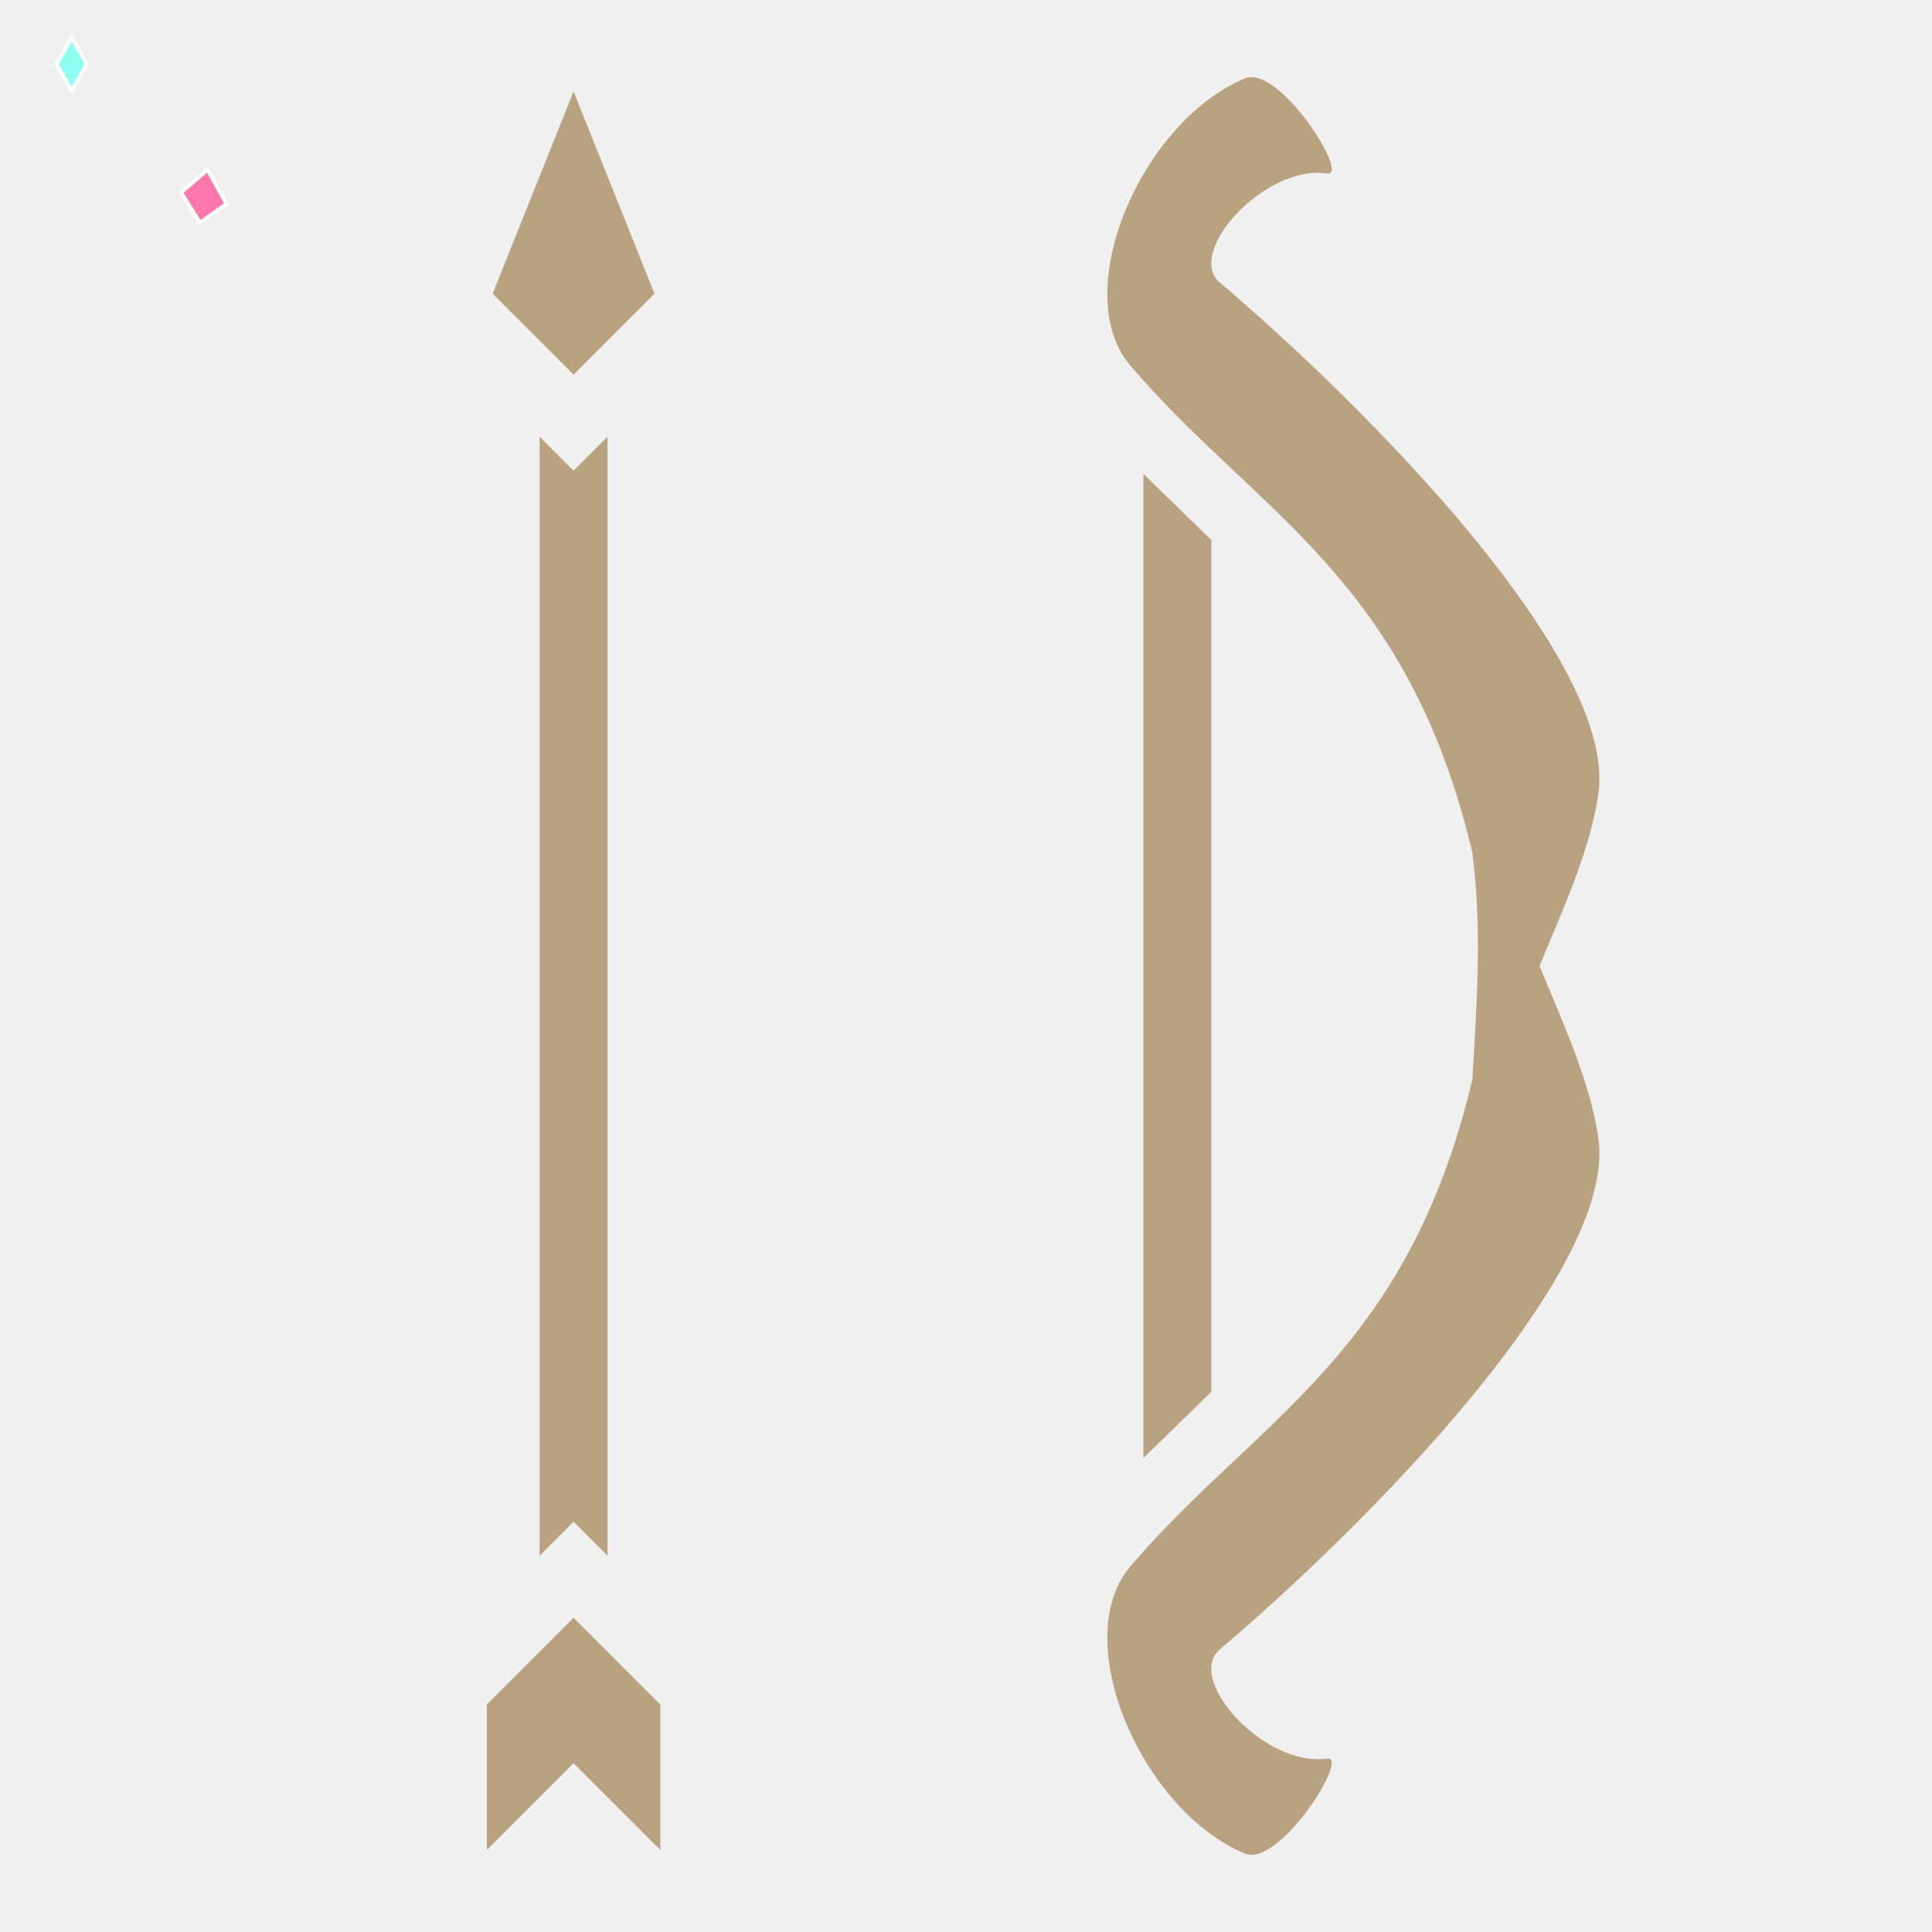
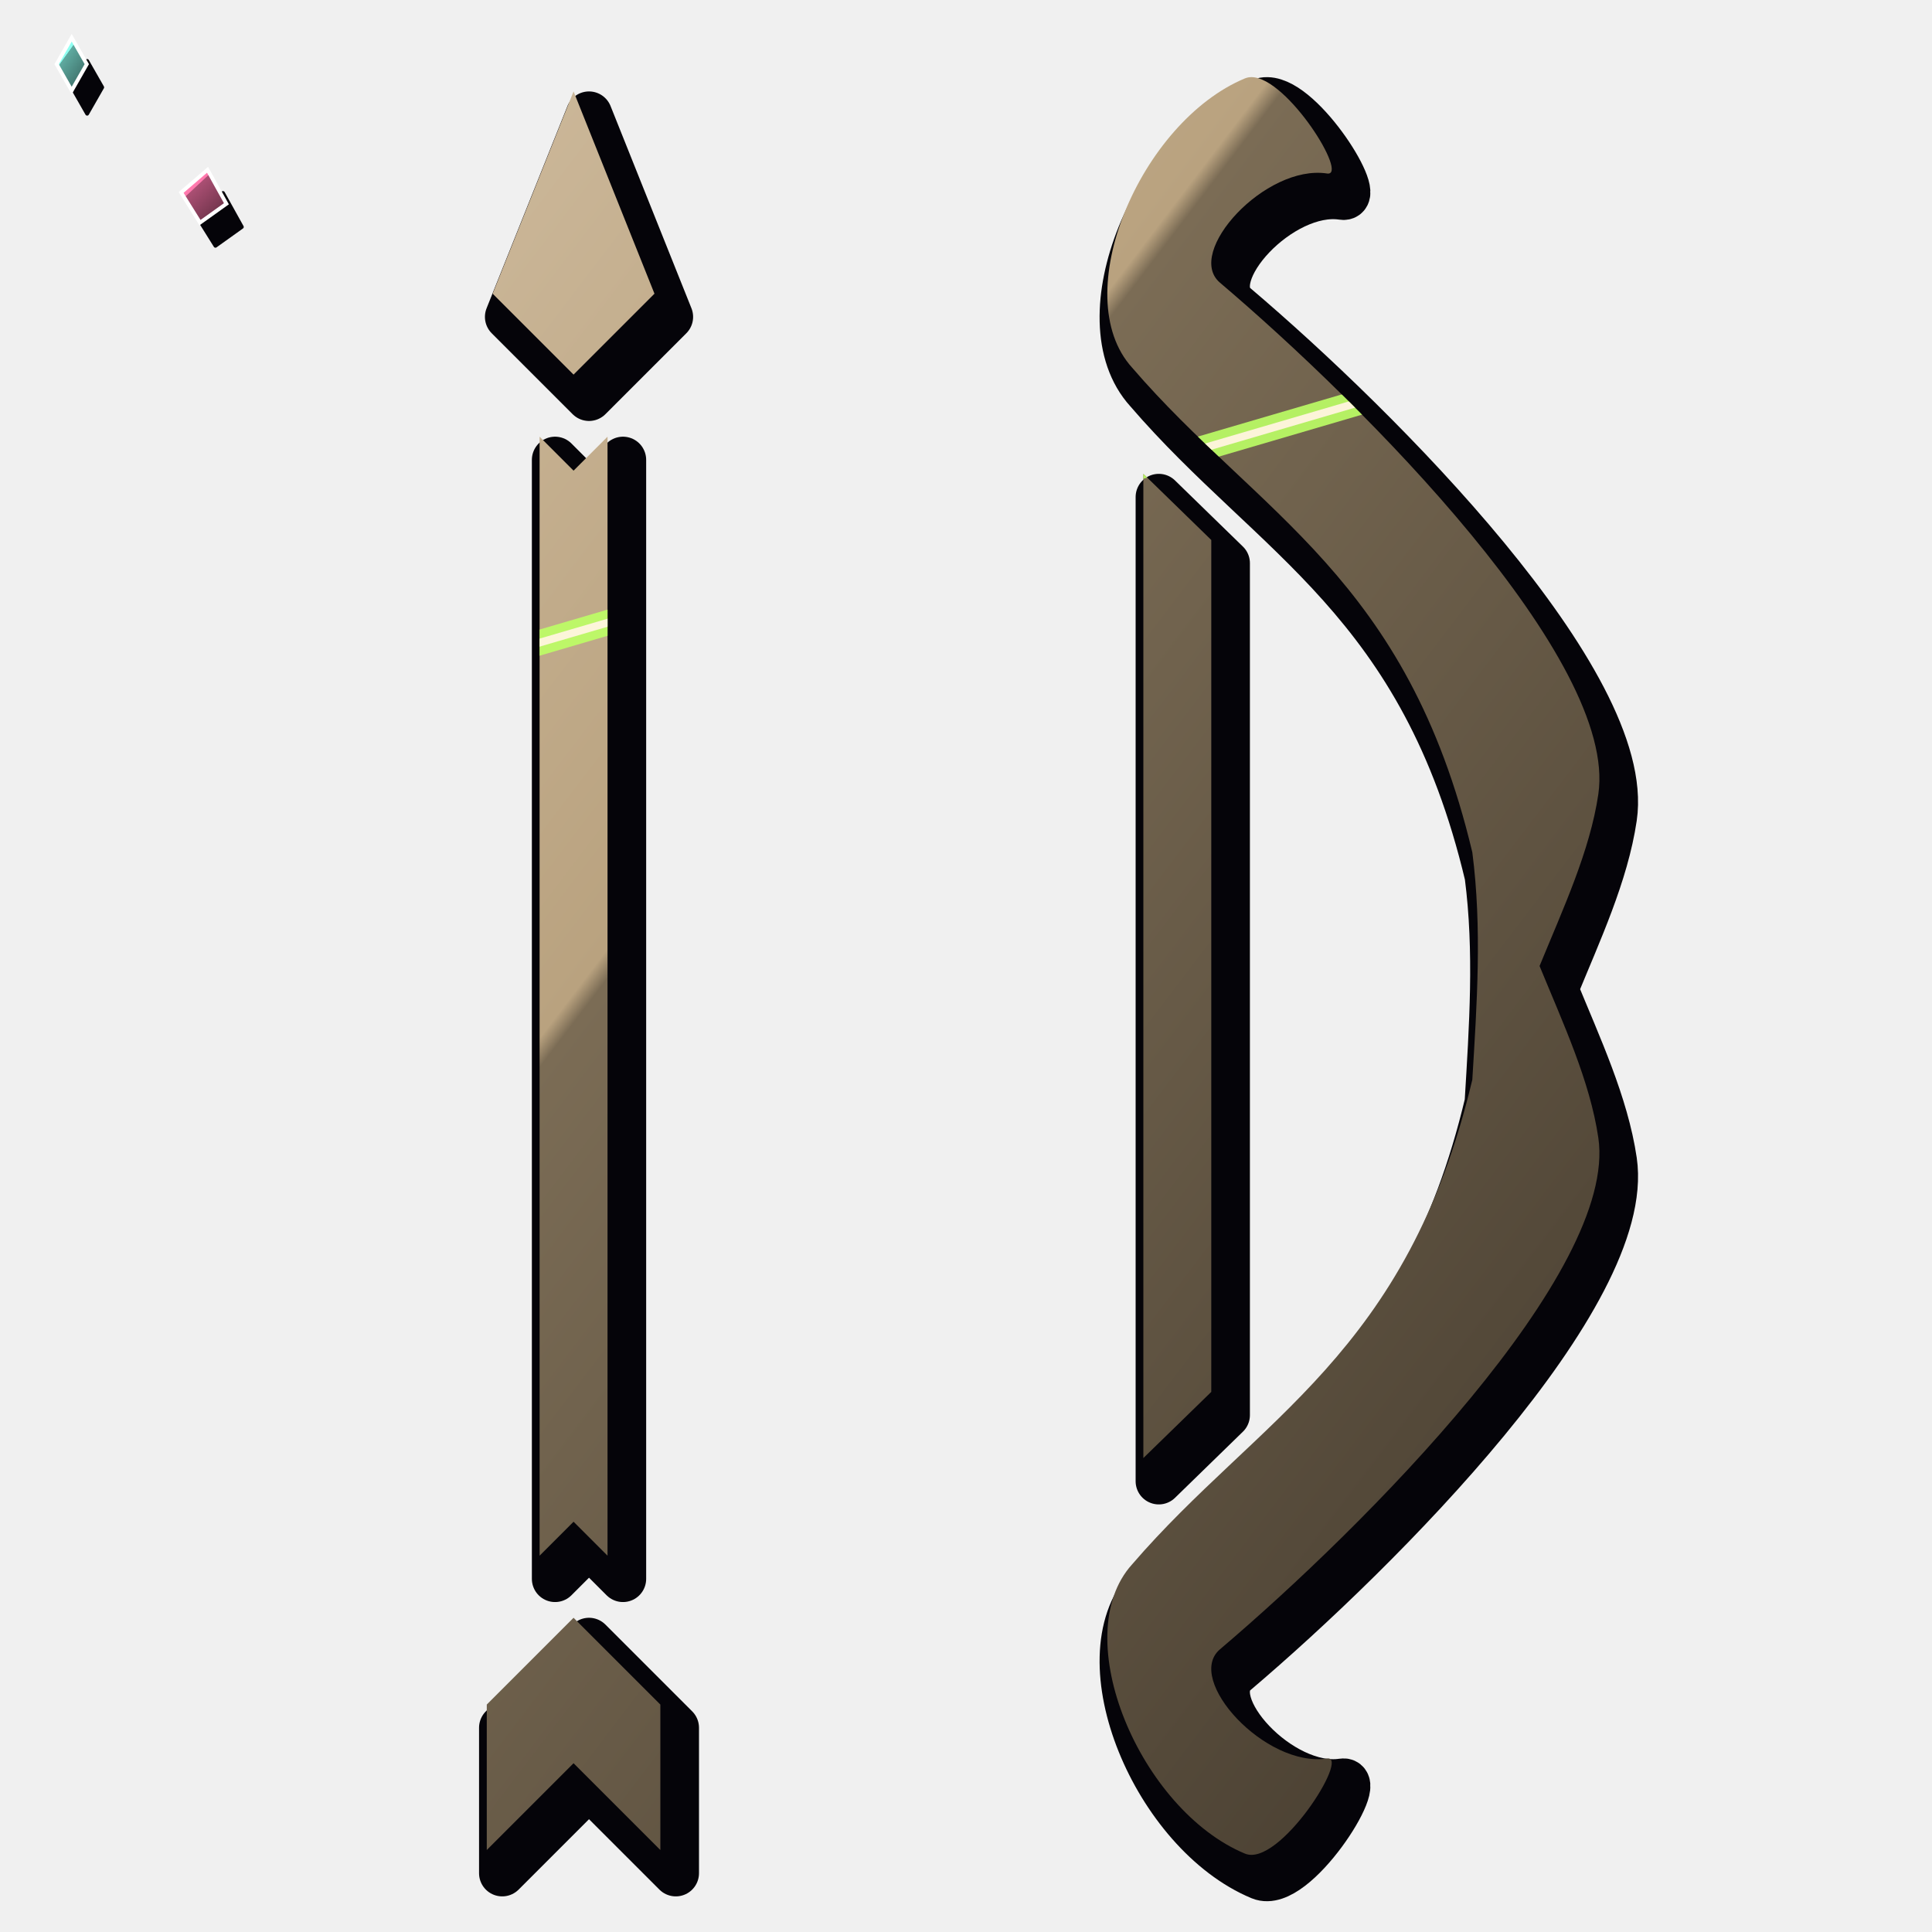
<svg xmlns="http://www.w3.org/2000/svg" viewBox="0 0 512 512" width="128" height="128">
-   <path fill="#B9A27F" d="M331.734 20.443a4.421 4.421 0 0 0-1.802.327c-27.736 11.543-47.295 57.495-29.899 76.671 33.52 38.946 72.835 55.573 90.147 128.434 2.607 20.15 1.218 40.094 0 60.25-17.312 72.861-56.627 89.488-90.147 128.434-17.396 19.176 2.163 65.128 29.899 76.671 9.038 3.762 28.025-26.165 21.752-25.209-16.34 2.491-37.8-20.941-28.387-28.93 38.47-32.65 105.49-100.055 100.277-135.552-2.211-15.057-9.35-30.36-15.574-45.539 6.225-15.18 13.363-30.482 15.574-45.54 5.214-35.496-61.806-102.901-100.277-135.552-9.412-7.988 12.047-31.42 28.387-28.93 5.881.897-10.44-25.35-19.95-25.535zM152 24.23l-21.441 53.602L152 99.273l21.441-21.441zm-9 91.497v296.546l9-9 9 9V115.727l-2.637 2.636-6.363 6.364zm160 9.847v260.824l18-17.53V143.104zM152 428.727l-23 23v38.546l23-23 23 23v-38.546z" />
-   <path d="M15 17l4-7 4 7-4 7Z" fill="#8efff0" stroke="#fff" stroke-width="1" />
-   <path d="M48 51l7-6 5 9-7 5Z" fill="#ff77ac" stroke="#fff" stroke-width="1" />
+   <defs>
+     <clipPath id="inkSilhouette">
+       <path fill="#B9A27F" d="M331.734 20.443a4.421 4.421 0 0 0-1.802.327c-27.736 11.543-47.295 57.495-29.899 76.671 33.52 38.946 72.835 55.573 90.147 128.434 2.607 20.15 1.218 40.094 0 60.25-17.312 72.861-56.627 89.488-90.147 128.434-17.396 19.176 2.163 65.128 29.899 76.671 9.038 3.762 28.025-26.165 21.752-25.209-16.34 2.491-37.8-20.941-28.387-28.93 38.47-32.65 105.49-100.055 100.277-135.552-2.211-15.057-9.35-30.36-15.574-45.539 6.225-15.18 13.363-30.482 15.574-45.54 5.214-35.496-61.806-102.901-100.277-135.552-9.412-7.988 12.047-31.42 28.387-28.93 5.881.897-10.44-25.35-19.95-25.535zM152 24.23l-21.441 53.602L152 99.273l21.441-21.441zm-9 91.497v296.546l9-9 9 9V115.727l-2.637 2.636-6.363 6.364zm160 9.847v260.824l18-17.53V143.104zM152 428.727l-23 23v38.546l23-23 23 23v-38.546z" />
+       <path d="M15 17l4-7 4 7-4 7Z" fill="#8efff0" stroke="#fff" stroke-width="1" />
+       <path d="M48 51l7-6 5 9-7 5Z" fill="#ff77ac" stroke="#fff" stroke-width="1" />
+     </clipPath>
+     <linearGradient id="inkMetal0" x1="0" y1="0" x2="0.8" y2="1">
+       <stop offset="0" stop-color="#cdb99b" />
+       <stop offset=".35" stop-color="#b9a27f" />
+       <stop offset=".36" stop-color="#7b6c55" />
+       <stop offset="1" stop-color="#4a4032" />
+     </linearGradient>
+     <linearGradient id="inkMetal1" x1="0" y1="0" x2="0.8" y2="1">
+       <stop offset="0" stop-color="#a8fffc" />
+       <stop offset=".35" stop-color="#8efff0" />
+       <stop offset=".36" stop-color="#5faaa0" />
+       <stop offset="1" stop-color="#386660" />
+     </linearGradient>
+     <linearGradient id="inkMetal2" x1="0" y1="0" x2="0.8" y2="1">
+       <stop offset="0" stop-color="#ff95c2" />
+       <stop offset=".35" stop-color="#ff77ac" />
+       <stop offset=".36" stop-color="#aa4f73" />
+       <stop offset="1" stop-color="#662f44" />
+     </linearGradient>
+   </defs>
+   <g transform="translate(4.096 6.144)" stroke="#050409" stroke-width="12.288" stroke-linejoin="round">
+     <path fill="#050409" d="M331.734 20.443a4.421 4.421 0 0 0-1.802.327c-27.736 11.543-47.295 57.495-29.899 76.671 33.52 38.946 72.835 55.573 90.147 128.434 2.607 20.15 1.218 40.094 0 60.25-17.312 72.861-56.627 89.488-90.147 128.434-17.396 19.176 2.163 65.128 29.899 76.671 9.038 3.762 28.025-26.165 21.752-25.209-16.34 2.491-37.8-20.941-28.387-28.93 38.47-32.65 105.49-100.055 100.277-135.552-2.211-15.057-9.35-30.36-15.574-45.539 6.225-15.18 13.363-30.482 15.574-45.54 5.214-35.496-61.806-102.901-100.277-135.552-9.412-7.988 12.047-31.42 28.387-28.93 5.881.897-10.44-25.35-19.95-25.535zM152 24.23l-21.441 53.602L152 99.273l21.441-21.441zm-9 91.497v296.546l9-9 9 9V115.727l-2.637 2.636-6.363 6.364zm160 9.847v260.824l18-17.53V143.104zM152 428.727l-23 23v38.546l23-23 23 23v-38.546z" stroke="#050409" />
+     <path d="M15 17l4-7 4 7-4 7Z" fill="#050409" stroke="#050409" stroke-width="1" />
+     <path d="M48 51l7-6 5 9-7 5Z" fill="#050409" stroke="#050409" stroke-width="1" />
+   </g>
+   <g>
+     <path fill="url(#inkMetal0)" d="M331.734 20.443a4.421 4.421 0 0 0-1.802.327c-27.736 11.543-47.295 57.495-29.899 76.671 33.52 38.946 72.835 55.573 90.147 128.434 2.607 20.15 1.218 40.094 0 60.25-17.312 72.861-56.627 89.488-90.147 128.434-17.396 19.176 2.163 65.128 29.899 76.671 9.038 3.762 28.025-26.165 21.752-25.209-16.34 2.491-37.8-20.941-28.387-28.93 38.47-32.65 105.49-100.055 100.277-135.552-2.211-15.057-9.35-30.36-15.574-45.539 6.225-15.18 13.363-30.482 15.574-45.54 5.214-35.496-61.806-102.901-100.277-135.552-9.412-7.988 12.047-31.42 28.387-28.93 5.881.897-10.44-25.35-19.95-25.535zM152 24.23l-21.441 53.602L152 99.273l21.441-21.441zm-9 91.497v296.546l9-9 9 9V115.727l-2.637 2.636-6.363 6.364zm160 9.847v260.824l18-17.53V143.104zM152 428.727l-23 23v38.546l23-23 23 23v-38.546z" />
+     <path d="M15 17l4-7 4 7-4 7Z" fill="url(#inkMetal1)" stroke="#fff" stroke-width="1" />
+     <path d="M48 51l7-6 5 9-7 5Z" fill="url(#inkMetal2)" stroke="#fff" stroke-width="1" />
+   </g>
+   <g clip-path="url(#inkSilhouette)">
+     <path d="M112.64 179.2L409.6 92.16" fill="none" stroke="#BDFF65" stroke-width="6.656" opacity=".9" />
+     <path d="M112.64 179.2L409.6 92.16" fill="none" stroke="#FFF4DE" stroke-width="2.048" opacity=".95" />
+   </g>
</svg>
